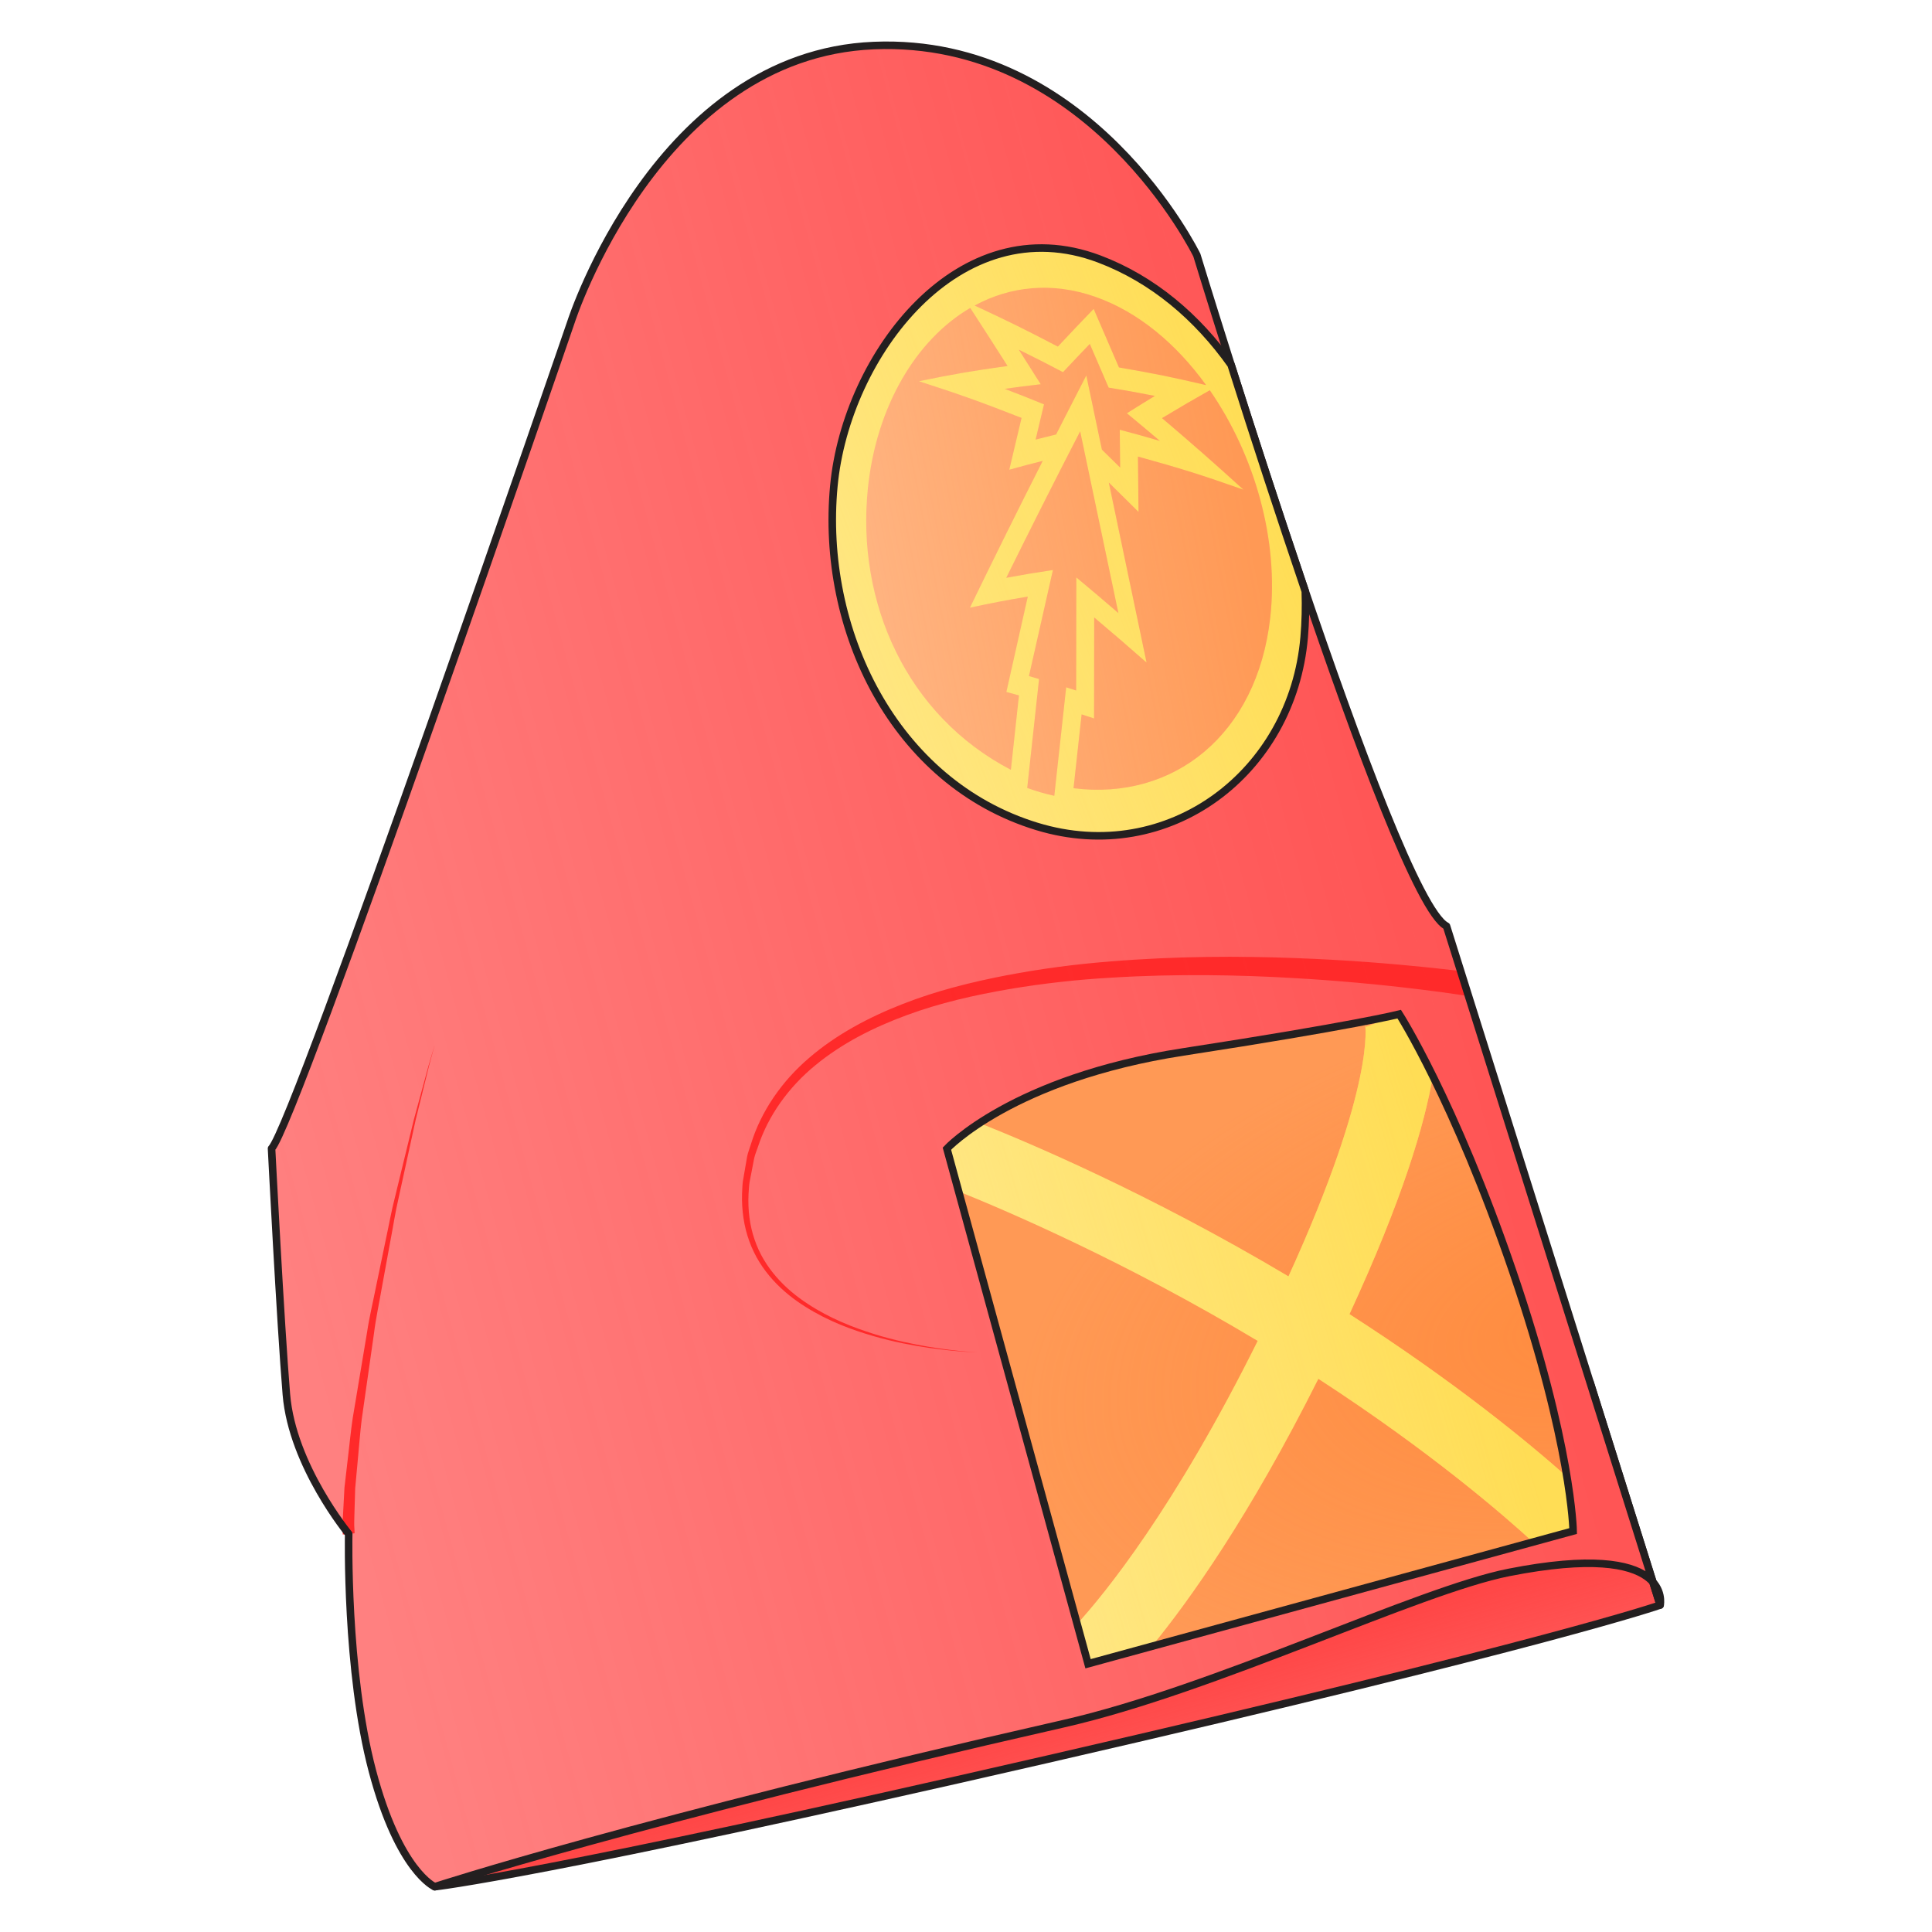
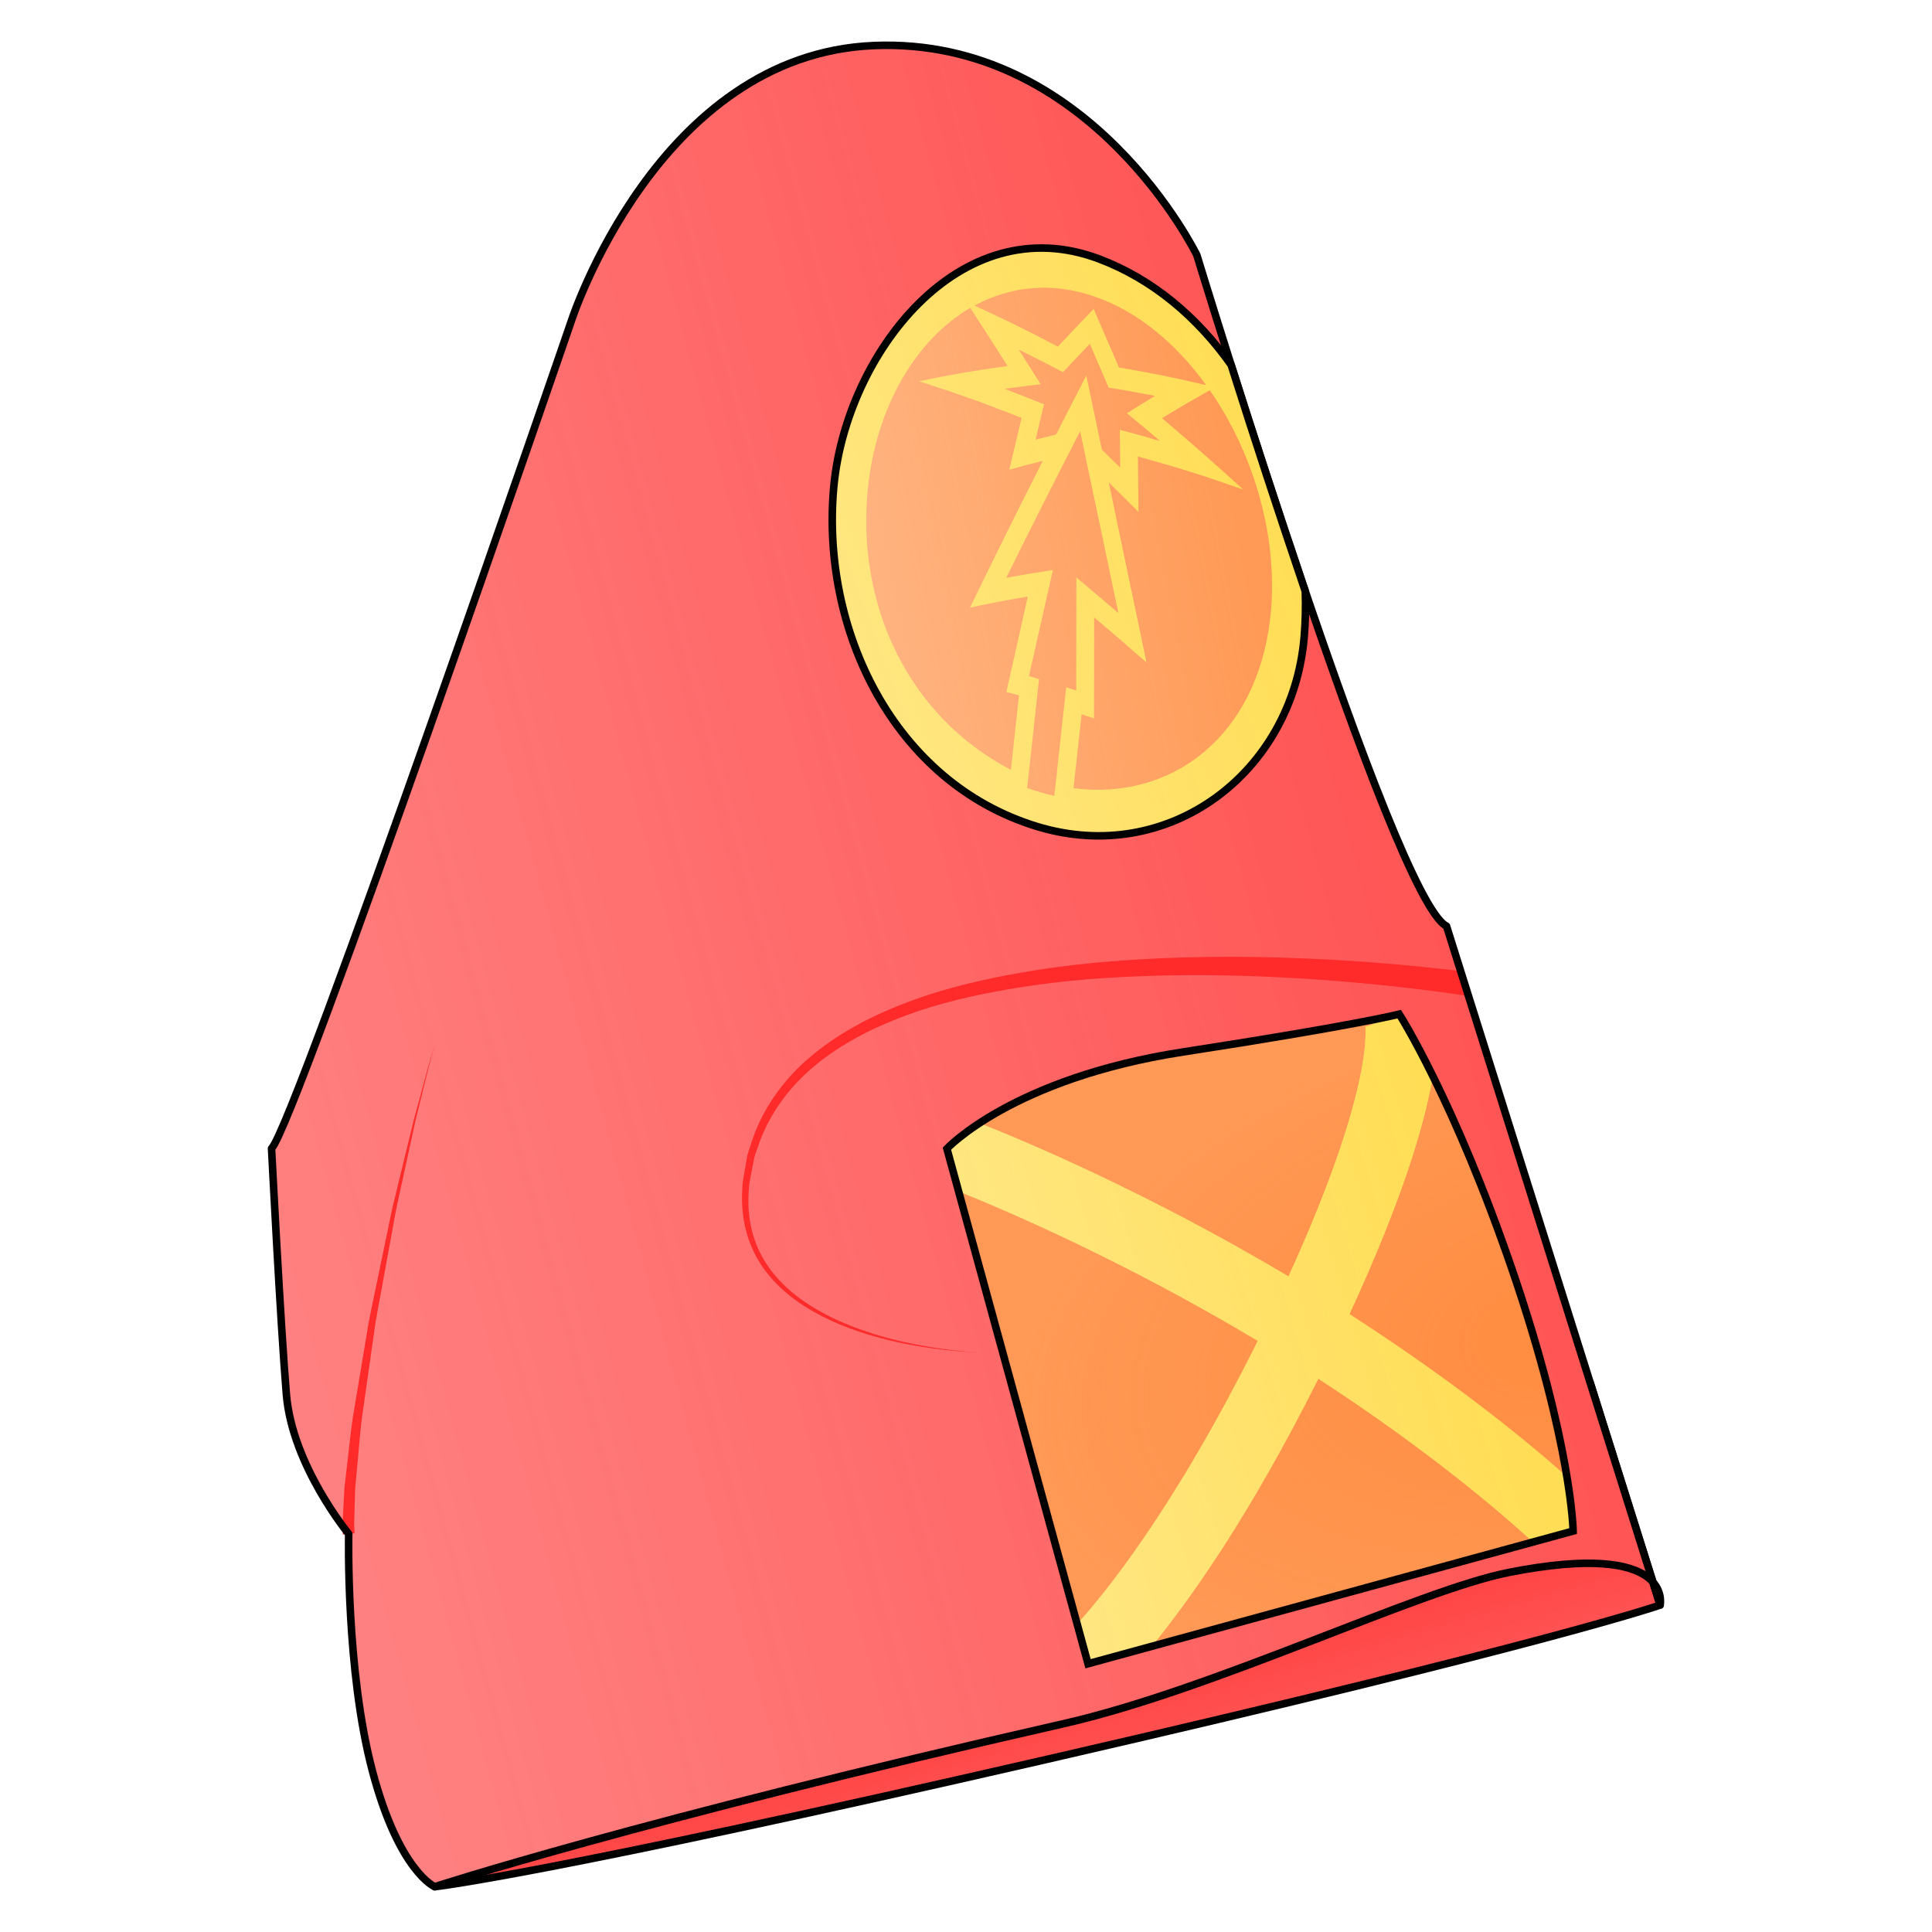
<svg xmlns="http://www.w3.org/2000/svg" xmlns:xlink="http://www.w3.org/1999/xlink" viewBox="0 0 256 256">
  <defs>
    <linearGradient id="innoGrad3">
      <stop offset="0" stop-color="#ff7f2a" stop-opacity=".502" />
      <stop offset="1" stop-color="#ff7f2a" stop-opacity="0" />
    </linearGradient>
    <linearGradient id="innoGrad2">
      <stop offset="0" stop-color="#ffd42a" stop-opacity=".502" />
      <stop offset="1" stop-color="#ffd42a" stop-opacity="0" />
    </linearGradient>
    <linearGradient id="innoGrad1">
      <stop offset="0" stop-color="#ff2a2a" stop-opacity=".502" />
      <stop offset="1" stop-color="#ff2a2a" stop-opacity="0" />
    </linearGradient>
    <linearGradient id="linearGradient865" x1="152.627" x2="156.814" y1="218.141" y2="232.691" gradientUnits="userSpaceOnUse" xlink:href="#innoGrad1" />
    <linearGradient id="linearGradient888" x1="191.671" x2="37.198" y1="122.714" y2="164.817" gradientUnits="userSpaceOnUse" xlink:href="#innoGrad1" />
    <radialGradient id="radialGradient913" cx="209.356" cy="175.792" r="42.021" fx="209.356" fy="175.792" gradientTransform="matrix(-1.75537 .42594 -.24484 -1.00902 619.893 263.934)" gradientUnits="userSpaceOnUse" xlink:href="#innoGrad3" />
    <linearGradient id="linearGradient960" x1="185.405" x2="125.47" y1="134.382" y2="152.203" gradientUnits="userSpaceOnUse" xlink:href="#innoGrad2" />
    <linearGradient id="linearGradient989" x1="136.006" x2="100.431" y1="130.816" y2="143.995" gradientUnits="userSpaceOnUse" xlink:href="#innoGrad2" />
    <linearGradient id="linearGradient1013" x1="133.821" x2="102.166" y1="131.779" y2="137.88" gradientUnits="userSpaceOnUse" xlink:href="#innoGrad3" />
  </defs>
  <g>
    <path fill="#f55" d="M57.605 250s14.102-1.474 81.186-16.893c67.085-15.42 81.187-20.429 81.187-20.429l-9.285-29.511-98.046 31.869z" />
-     <path fill="url(#linearGradient865)" stroke="#231f20" stroke-linejoin="round" stroke-miterlimit="10" d="M57.605 250s14.102-1.474 81.186-16.893c67.085-15.42 81.187-20.429 81.187-20.429l-9.285-29.511-98.046 31.869z" />
+     <path fill="url(#linearGradient865)" stroke="#000000" stroke-linejoin="round" stroke-miterlimit="10" d="M57.605 250s14.102-1.474 81.186-16.893c67.085-15.42 81.187-20.429 81.187-20.429l-9.285-29.511-98.046 31.869z" />
    <path fill="#ff8080" d="M57.605 250s26.546-8.695 83.349-21.607c20.028-4.553 47.002-17.676 58.973-20.036 21.982-4.332 20.05 4.321 20.05 4.321l-28.306-89.964c-7.077-3.536-33.082-88.912-33.082-88.912S144.492 4.857 115.792 6.035C87.092 7.214 75.69 42.571 75.69 42.571S39.127 149.035 35.981 152.178c0 0 1.18 23.179 1.966 32.608.787 9.428 8.256 18.464 8.256 18.464s-.393 18.071 3.146 31.429C52.887 248.036 57.605 250 57.605 250z" />
    <path fill="#ff2a2a" d="M57.605 138.428l-.74 2.736-1.794 7.254c-.658 3.02-1.429 6.543-2.253 10.318-.442 1.88-.733 3.858-1.118 5.849l-1.106 6.048c-.35 2.04-.79 4.028-1.04 6.049l-.84 5.899-.787 5.517c-.217 1.755-.327 3.415-.48 4.945l-.382 4.174c-.036 1.242-.067 2.324-.096 3.215-.026.89-.055 1.597-.012 2.04l.031.696-1.565.164-.018-.785c-.033-.521.014-1.233.063-2.145.048-.91.106-2.016.176-3.285.144-1.258.308-2.673.487-4.221.19-1.542.345-3.225.604-4.98.293-1.748.6-3.59.918-5.497.32-1.906.648-3.877.983-5.879.296-2.003.793-4.035 1.19-6.051.42-2.021.837-4.042 1.25-6.032.434-1.983.772-3.955 1.26-5.828l2.5-10.27c.814-2.985 1.494-5.471 1.967-7.214l.802-2.717zM194.758 132.022s-2.296-.387-6.396-.895a258.767 258.767 0 0 0-17.02-1.533c-7.059-.407-15.326-.591-24.14-.046-4.408.252-8.945.748-13.506 1.52-4.553.784-9.154 1.818-13.543 3.444-4.383 1.606-8.604 3.737-12.125 6.65-3.53 2.89-6.236 6.654-7.59 10.788-.165.516-.398 1.014-.508 1.54l-.305 1.584-.305 1.57c-.082.484-.088 1.06-.135 1.58-.098 2.086.148 4.125.796 6.01 1.272 3.803 4.117 6.63 7.043 8.53 2.946 1.94 6.01 3.124 8.749 3.985 2.749.864 5.224 1.352 7.264 1.707 4.092.67 6.471.726 6.471.726s-2.38-.006-6.492-.593c-2.05-.312-4.543-.75-7.326-1.562-2.775-.809-5.888-1.934-8.931-3.85-3.02-1.873-6.04-4.725-7.466-8.698-.72-1.95-1.028-4.126-.967-6.306.038-.543.029-1.048.107-1.63l.28-1.634.285-1.651c.104-.552.332-1.075.494-1.616 1.319-4.341 4.088-8.366 7.707-11.454 3.612-3.116 7.934-5.402 12.4-7.148 4.476-1.763 9.146-2.914 13.764-3.808a125.163 125.163 0 0 1 13.681-1.827c8.922-.737 17.28-.723 24.422-.46 7.146.254 13.084.77 17.235 1.192 4.146.426 4.85.553 4.85.553z" />
-     <path fill="url(#linearGradient888)" stroke="#231f20" stroke-linejoin="round" stroke-miterlimit="10" d="M57.605 250s26.546-8.695 83.349-21.607c20.028-4.553 47.002-17.676 58.973-20.036 21.982-4.332 20.05 4.321 20.05 4.321l-28.306-89.964c-7.077-3.536-33.082-88.912-33.082-88.912S144.492 4.857 115.792 6.035C87.092 7.214 75.69 42.571 75.69 42.571S39.127 149.035 35.981 152.178c0 0 1.18 23.179 1.966 32.608.787 9.428 8.256 18.464 8.256 18.464s-.393 18.071 3.146 31.429C52.887 248.036 57.605 250 57.605 250z" />
+     <path fill="url(#linearGradient888)" stroke="#000000" stroke-linejoin="round" stroke-miterlimit="10" d="M57.605 250s26.546-8.695 83.349-21.607c20.028-4.553 47.002-17.676 58.973-20.036 21.982-4.332 20.05 4.321 20.05 4.321l-28.306-89.964c-7.077-3.536-33.082-88.912-33.082-88.912S144.492 4.857 115.792 6.035C87.092 7.214 75.69 42.571 75.69 42.571S39.127 149.035 35.981 152.178c0 0 1.18 23.179 1.966 32.608.787 9.428 8.256 18.464 8.256 18.464s-.393 18.071 3.146 31.429C52.887 248.036 57.605 250 57.605 250z" />
    <path fill="#f95" d="M208.45 202.871l-64.279 17.584-18.701-68.252s8.677-9.33 31.312-12.816c22.635-3.486 28.623-5.005 28.623-5.005s7.256 11.292 15.063 34.146c7.806 22.853 7.982 34.343 7.982 34.343z" />
    <path fill="url(#radialGradient913)" d="M208.45 202.871l-64.279 17.584-18.701-68.252s8.677-9.33 31.312-12.816c22.635-3.486 28.623-5.005 28.623-5.005s7.256 11.292 15.063 34.146c7.806 22.853 7.982 34.343 7.982 34.343z" />
    <path fill="#ffe680" d="M178.814 174.133c7.041-15.246 9.97-25.184 11.042-31.555-2.7-5.462-4.45-8.195-4.45-8.195l-4.407 1.687s-.063-.112-.12-.37c.018.08 1.488 7.912-10.15 33.426-18.552-11.045-34.7-17.843-40.928-20.309-2.976 1.949-4.33 3.386-4.33 3.386l1.552 5.665c6.486 2.612 22.154 9.332 39.63 19.807-11.017 22.166-20.25 33.465-23.927 37.502l1.445 5.277 8.456-2.313c4.95-6.04 12.92-17.193 22.062-35.444 14.778 9.595 24.506 18.024 28.436 21.628l5.325-1.457s-.045-2.423-.827-7.202c-5.103-4.527-14.8-12.537-28.809-21.533z" />
    <path fill="url(#linearGradient960)" d="M178.814 174.133c7.041-15.246 9.97-25.184 11.042-31.555-2.7-5.462-4.45-8.195-4.45-8.195l-4.407 1.687s-.063-.112-.12-.37c.018.08 1.488 7.912-10.15 33.426-18.552-11.045-34.7-17.843-40.928-20.309-2.976 1.949-4.33 3.386-4.33 3.386l1.552 5.665c6.486 2.612 22.154 9.332 39.63 19.807-11.017 22.166-20.25 33.465-23.927 37.502l1.445 5.277 8.456-2.313c4.95-6.04 12.92-17.193 22.062-35.444 14.778 9.595 24.506 18.024 28.436 21.628l5.325-1.457s-.045-2.423-.827-7.202c-5.103-4.527-14.8-12.537-28.809-21.533z" />
-     <path fill="none" stroke="#231f20" stroke-miterlimit="10" d="M208.45 202.871l-64.279 17.584-18.701-68.252s8.677-9.33 31.312-12.816c22.635-3.486 28.623-5.005 28.623-5.005s7.256 11.292 15.063 34.146c7.806 22.853 7.982 34.343 7.982 34.343z" />
+     <path fill="none" stroke="#000000" stroke-miterlimit="10" d="M208.45 202.871l-64.279 17.584-18.701-68.252s8.677-9.33 31.312-12.816c22.635-3.486 28.623-5.005 28.623-5.005s7.256 11.292 15.063 34.146c7.806 22.853 7.982 34.343 7.982 34.343z" />
  </g>
  <g stroke-width=".636">
    <path fill="#ffe680" d="M172.807 84.439c.171-2.002.219-4.037.153-6.083-3.7-10.868-7.21-21.733-9.836-30.018-4.466-6.298-10.35-11.328-17.471-14.019-18.551-7.007-33.516 12.702-35.163 30.057-1.803 19.013 7.93 39.34 26.913 45.135 17.437 5.32 33.864-7.087 35.404-25.072z" />
-     <path fill="url(#linearGradient989)" stroke="#231f20" stroke-linejoin="round" stroke-miterlimit="10" d="M139.505 147.393c.109-1.274.139-2.569.097-3.871a967.925 967.925 0 0 1-6.254-19.102c-2.84-4.008-6.582-7.209-11.11-8.921-11.796-4.459-21.312 8.083-22.359 19.127-1.147 12.099 5.042 25.035 17.113 28.722 11.088 3.386 21.534-4.51 22.513-15.955z" transform="matrix(1.57262 0 0 1.57143 -46.58 -147.18)" />
+     <path fill="url(#linearGradient989)" stroke="#000000" stroke-linejoin="round" stroke-miterlimit="10" d="M139.505 147.393c.109-1.274.139-2.569.097-3.871a967.925 967.925 0 0 1-6.254-19.102c-2.84-4.008-6.582-7.209-11.11-8.921-11.796-4.459-21.312 8.083-22.359 19.127-1.147 12.099 5.042 25.035 17.113 28.722 11.088 3.386 21.534-4.51 22.513-15.955z" transform="matrix(1.57262 0 0 1.57143 -46.58 -147.18)" />
    <path fill="#ffb380" d="M140.172 45.926a394.526 394.526 0 0 1 4.743-4.996c1.342 3.094 2.01 4.645 3.351 7.758 4.62.792 6.93 1.26 11.546 2.34-3.945-5.462-9.006-9.724-14.718-11.712-5.707-1.986-11.227-1.395-15.95 1.17 4.403 2.049 6.607 3.136 11.028 5.44zm13.8 9.479c4.317 3.674 6.476 5.57 10.788 9.479-5.584-1.963-8.382-2.841-13.976-4.386l.074 7.332a508.605 508.605 0 0 0-3.938-3.895c2 9.527 3.004 14.3 5.006 23.86a390.831 390.831 0 0 0-6.94-5.98l-.019 13.383c-.659-.22-.99-.328-1.648-.54l-1.074 9.786c13.216 1.67 24.322-7.029 26.069-22.606 1.157-10.324-2.076-21.562-8.01-30.128a224.323 224.323 0 0 0-6.332 3.695zm-14.034 2.164c1.6-3.148 2.401-4.712 4.002-7.817.827 3.929 1.24 5.893 2.066 9.827.968.946 1.45 1.419 2.42 2.376-.023-2.006-.032-3.005-.053-5.012 2.128.563 3.193.86 5.32 1.48a409.428 409.428 0 0 0-4.375-3.663 237.793 237.793 0 0 1 3.712-2.299c-2.45-.48-3.675-.696-6.126-1.098a3037.07 3037.07 0 0 0-2.503-5.79 388.937 388.937 0 0 0-3.546 3.74 233.641 233.641 0 0 0-5.858-2.977c1.16 1.824 1.74 2.737 2.903 4.578-1.91.22-2.863.34-4.77.61 2.08.793 3.118 1.206 5.204 2.056l-1.11 4.666c1.086-.28 1.629-.413 2.714-.677zm-5.99 44.437l1.069-9.86c-.667-.19-1-.278-1.667-.46 1.132-5.066 1.702-7.595 2.837-12.636-3.07.52-4.603.817-7.663 1.466a1234.641 1234.641 0 0 1 9.643-19.448c-1.774.45-2.66.682-4.432 1.174.651-2.751.975-4.123 1.626-6.867-5.455-2.139-8.179-3.112-13.596-4.86 4.68-.96 7.032-1.365 11.744-2.018-1.982-3.1-2.97-4.64-4.948-7.694-7.191 4.211-12.439 13.063-13.559 23.869-1.57 15.184 5.141 30.14 18.946 37.334zm7.326-10.933c.529.165.793.253 1.323.423l.02-14.985a378.922 378.922 0 0 1 5.574 4.722c-2.027-9.652-3.04-14.465-5.064-24.082a1231.007 1231.007 0 0 0-9.794 19.412c2.469-.456 3.708-.66 6.183-1.031-1.27 5.603-1.906 8.413-3.175 14.051.535.156.804.233 1.338.393-.627 5.766-.943 8.651-1.569 14.43.585.211 1.175.41 1.774.584.608.18 1.212.325 1.816.46l1.574-14.377z" />
    <path fill="url(#linearGradient1013)" d="M118.753 122.885a250.981 250.981 0 0 1 3.016-3.179c.853 1.969 1.278 2.956 2.131 4.937 2.938.504 4.406.802 7.342 1.489-2.509-3.476-5.727-6.188-9.359-7.453-3.629-1.264-7.139-.888-10.143.744 2.8 1.304 4.202 1.996 7.013 3.462zm8.775 6.032a244.262 244.262 0 0 1 6.86 6.032c-3.551-1.249-5.33-1.808-8.887-2.791l.047 4.666a323.531 323.531 0 0 0-2.504-2.479c1.272 6.063 1.91 9.1 3.183 15.184a248.575 248.575 0 0 0-4.413-3.806l-.012 8.517c-.419-.14-.629-.209-1.048-.344l-.683 6.228c8.404 1.062 15.466-4.473 16.577-14.386.736-6.57-1.32-13.721-5.094-19.172-1.609.911-2.415 1.38-4.026 2.351zm-8.924 1.377a846.107 846.107 0 0 1 2.545-4.974l1.314 6.253c.615.602.922.903 1.538 1.512l-.033-3.189c1.353.358 2.03.547 3.383.942a260.394 260.394 0 0 0-2.782-2.331 151.19 151.19 0 0 1 2.36-1.463 106.074 106.074 0 0 0-3.895-.699c-.637-1.477-.955-2.214-1.592-3.684-.903.942-1.353 1.418-2.255 2.38a148.526 148.526 0 0 0-3.725-1.895 879.394 879.394 0 0 1 1.846 2.913c-1.214.14-1.82.217-3.033.389 1.323.504 1.983.767 3.309 1.308l-.706 2.969a111.52 111.52 0 0 1 1.726-.431zm-3.809 28.278l.68-6.274c-.424-.121-.636-.177-1.06-.293.72-3.224 1.082-4.833 1.804-8.041-1.952.331-2.927.52-4.873.933a785.92 785.92 0 0 1 6.132-12.376c-1.128.286-1.692.434-2.818.747l1.034-4.37c-3.469-1.361-5.201-1.98-8.646-3.093 2.976-.611 4.472-.868 7.468-1.284a858.3 858.3 0 0 0-3.146-4.896c-4.573 2.68-7.91 8.313-8.622 15.189-.998 9.663 3.269 19.18 12.047 23.758zm4.659-6.957c.336.105.504.161.841.269l.013-9.536a240.996 240.996 0 0 1 3.544 3.005 31849.66 31849.66 0 0 0-3.22-15.325 783.597 783.597 0 0 0-6.228 12.353c1.57-.29 2.358-.42 3.932-.656-.808 3.566-1.212 5.354-2.019 8.942.34.099.511.148.851.25-.399 3.669-.6 5.505-.998 9.182a17.296 17.296 0 0 0 2.283.665l1.001-9.149z" transform="matrix(1.57262 0 0 1.57143 -46.58 -147.18)" />
  </g>
</svg>
